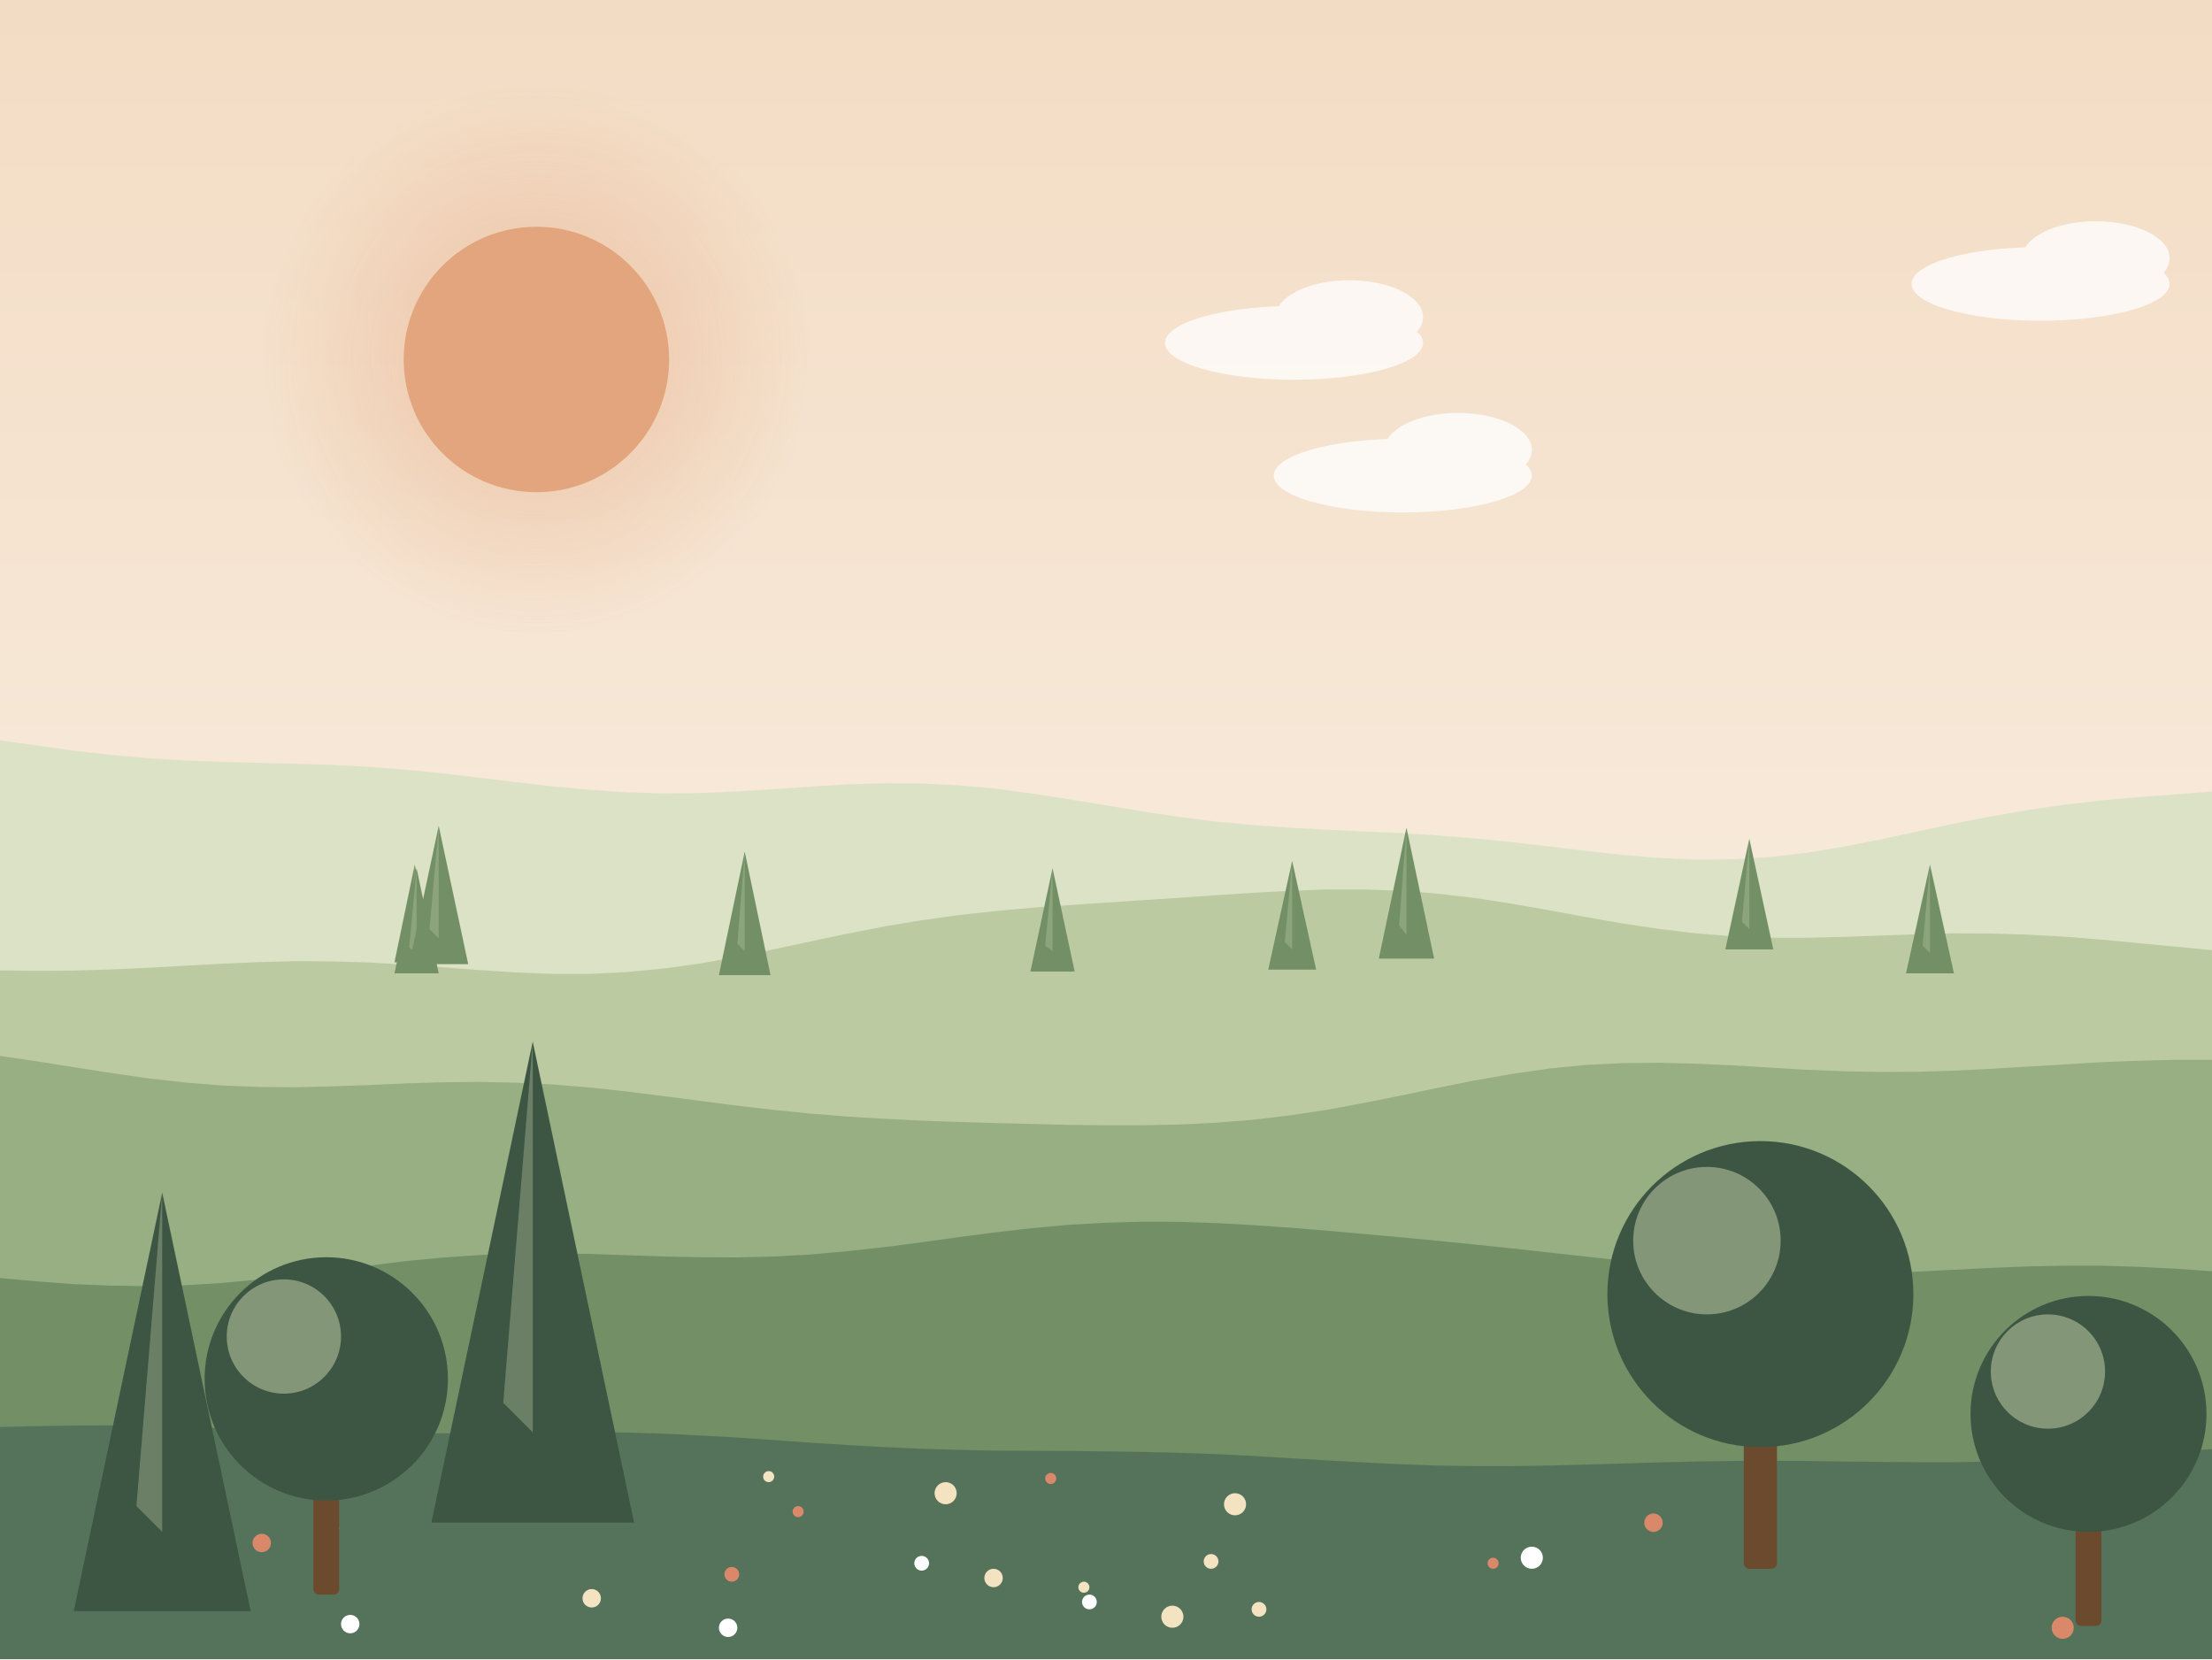
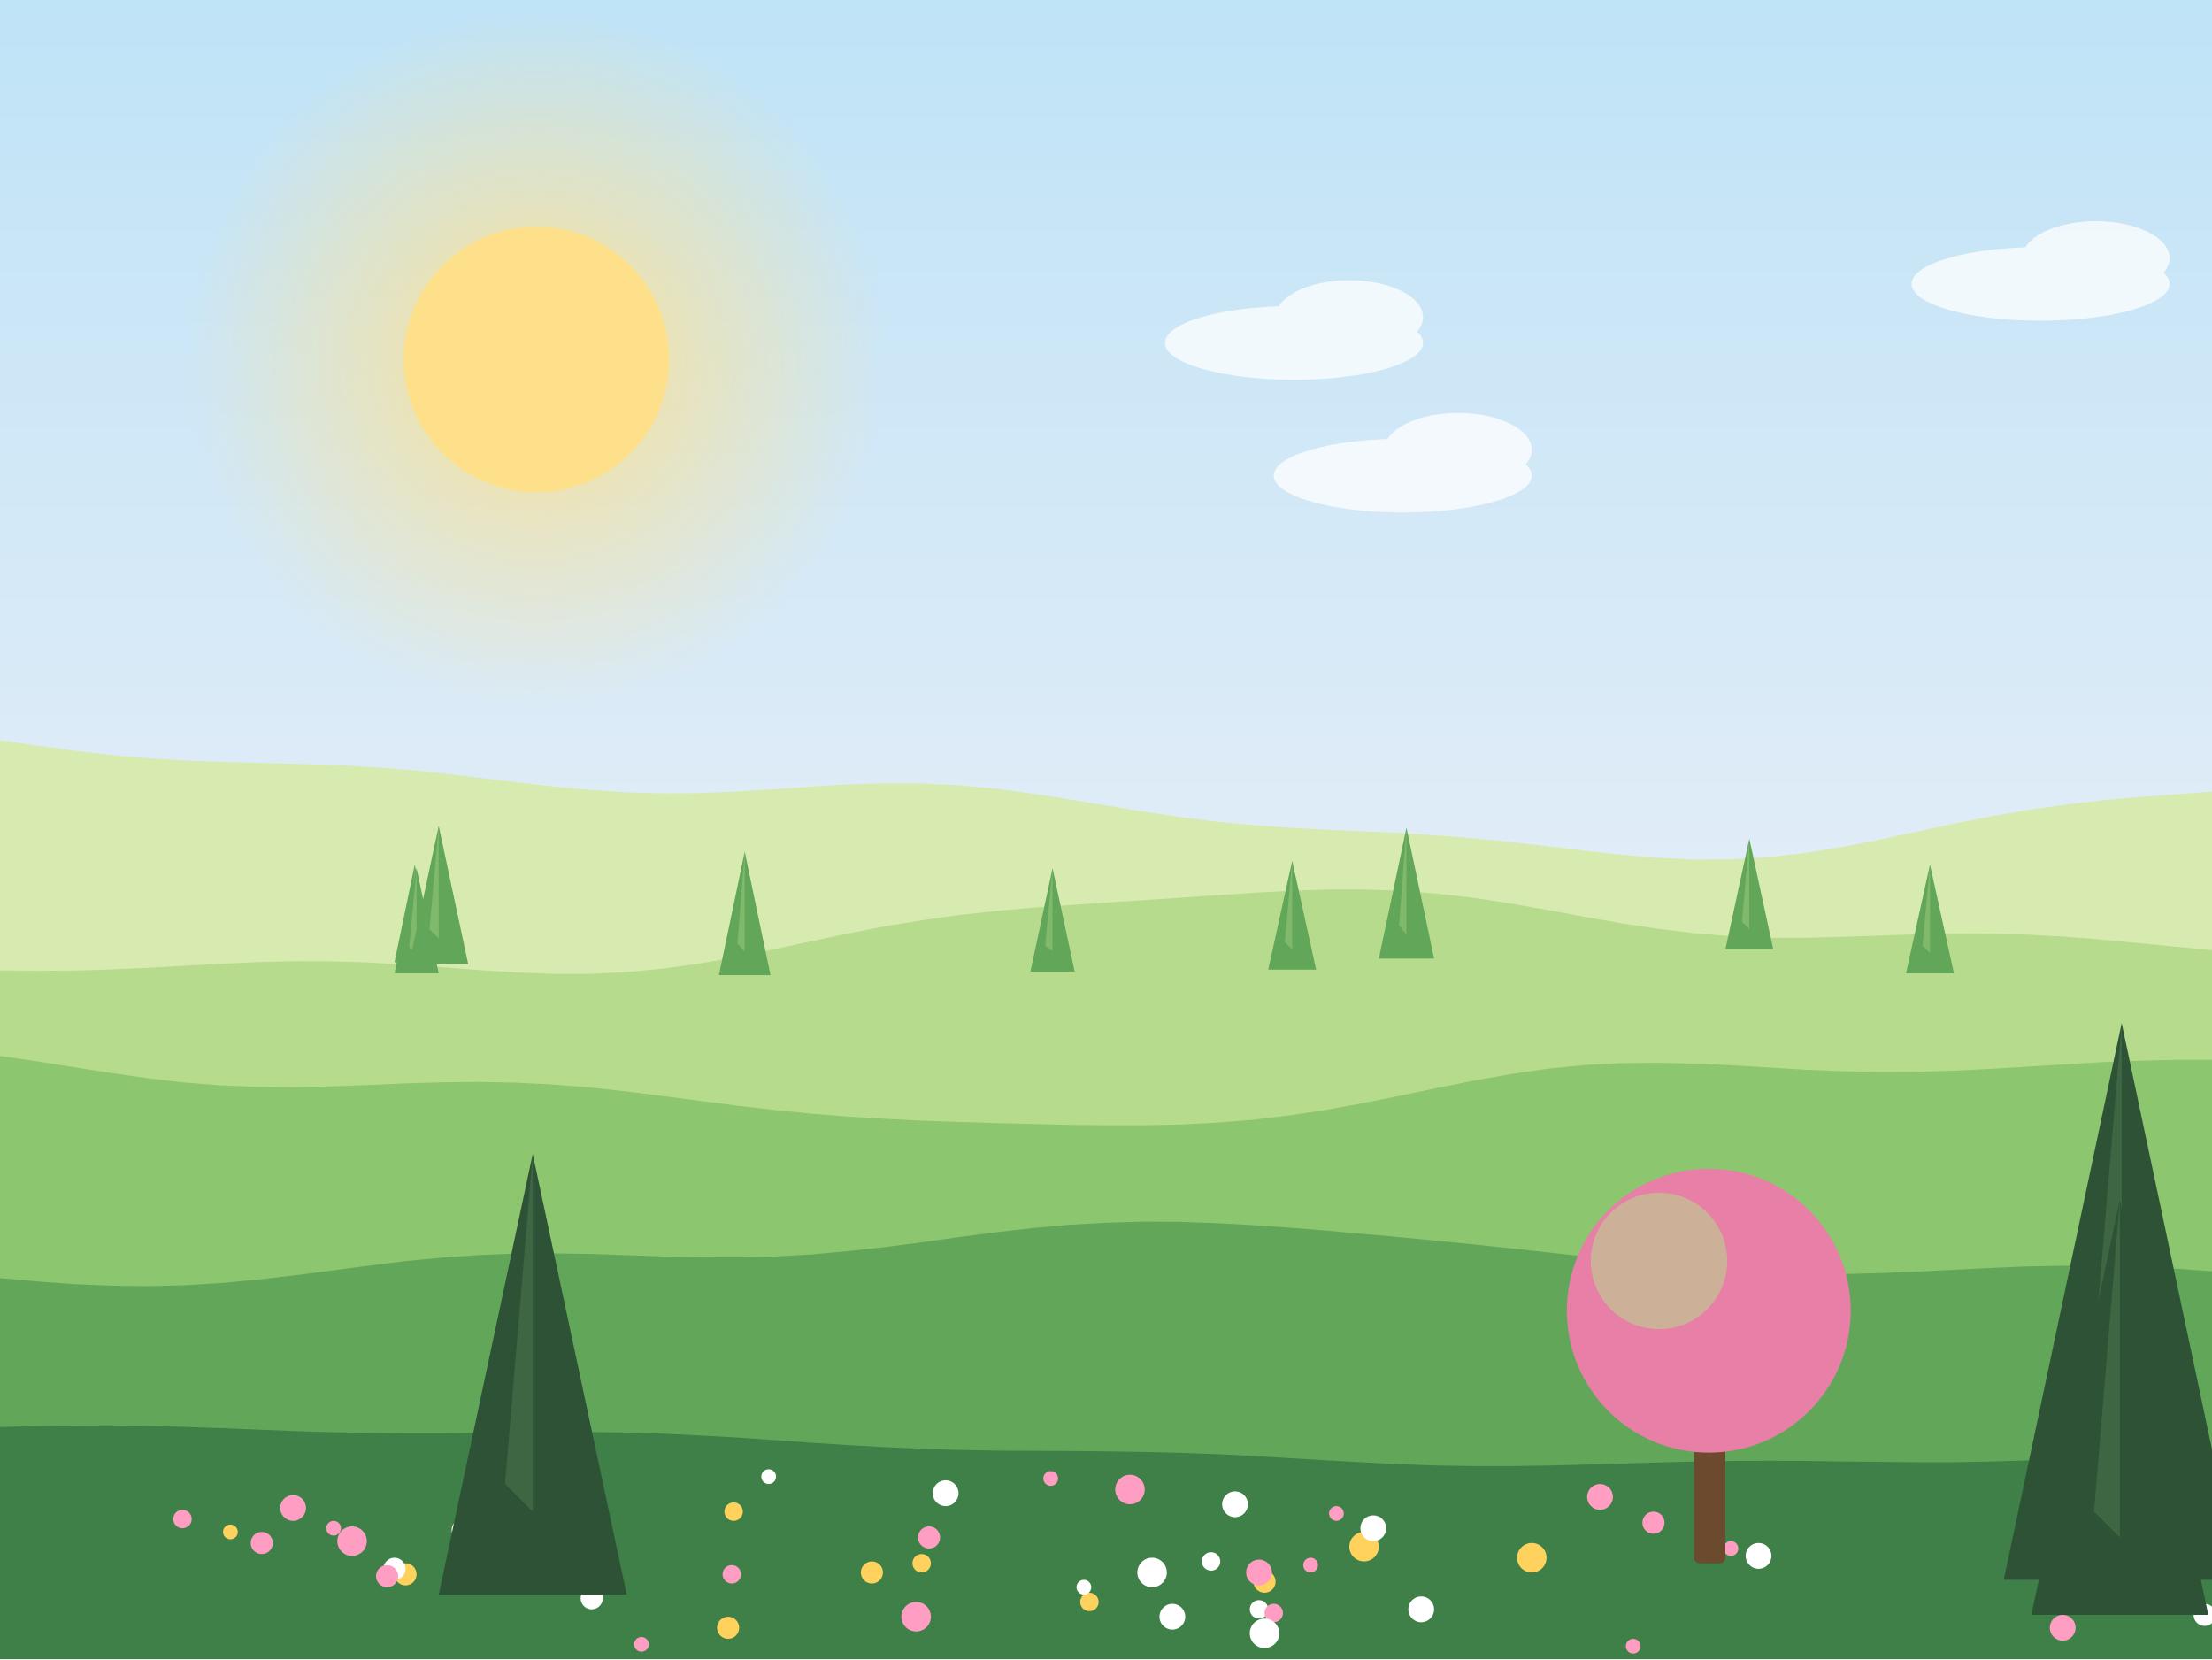
<svg xmlns="http://www.w3.org/2000/svg" viewBox="0 0 1200 900" preserveAspectRatio="xMidYMid slice">
  <defs>
    <linearGradient id="s" x1="0" y1="0" x2="0" y2="1">
-       <stop offset="0" stop-color="#F3DCC4" />
-       <stop offset="1" stop-color="#FBF5EC" />
+       <stop offset="0" stop-color="#BFE3F7" />
+       <stop offset="1" stop-color="#FFF5F7" />
    </linearGradient>
    <radialGradient id="g">
-       <stop offset="0" stop-color="#E3A57E" stop-opacity=".9" />
-       <stop offset="1" stop-color="#E3A57E" stop-opacity="0" />
+       <stop offset="0" stop-color="#FFE08A" stop-opacity=".9" />
+       <stop offset="1" stop-color="#FFE08A" stop-opacity="0" />
    </radialGradient>
  </defs>
  <rect width="1200" height="900" fill="url(#s)" />
-   <circle cx="291" cy="195" r="150" fill="url(#g)" opacity=".6" />
-   <circle cx="291" cy="195" r="72" fill="#E3A57E" />
+   <circle cx="291" cy="195" r="190" fill="url(#g)" />
+   <circle cx="291" cy="195" r="72" fill="#FFE08A" />
  <g fill="#FFFFFF" opacity=".75">
    <ellipse cx="1107" cy="154" rx="70" ry="20" />
    <ellipse cx="1137" cy="140" rx="40" ry="20" />
  </g>
  <g fill="#FFFFFF" opacity=".75">
    <ellipse cx="702" cy="186" rx="70" ry="20" />
    <ellipse cx="732" cy="172" rx="40" ry="20" />
  </g>
  <g fill="#FFFFFF" opacity=".75">
    <ellipse cx="761" cy="258" rx="70" ry="20" />
    <ellipse cx="791" cy="244" rx="40" ry="20" />
  </g>
-   <polygon fill="#DCE2C6" points="0,900 0,401.6 20,404.4 40,407.2 60,409.5 80,411.3 100,412.5 120,413.3 140,413.8 160,414.3 180,414.9 200,416.0 220,417.5 240,419.5 260,421.9 280,424.3 300,426.6 320,428.5 340,429.8 360,430.4 380,430.2 400,429.3 420,428.1 440,426.7 460,425.5 480,424.9 500,425.0 520,426.0 540,427.8 560,430.5 580,433.6 600,436.9 620,440.2 640,443.2 660,445.7 680,447.6 700,449.0 720,450.1 740,451.0 760,451.9 780,453.2 800,454.8 820,456.8 840,459.1 860,461.5 880,463.7 900,465.4 920,466.3 940,466.1 960,464.9 980,462.6 1000,459.3 1020,455.4 1040,451.1 1060,446.8 1080,442.9 1100,439.4 1120,436.5 1140,434.2 1160,432.4 1180,430.9 1200,429.4 1200,900" />
-   <polygon fill="#BCCAA2" points="0,900 0,526.4 20,526.6 40,526.5 60,525.9 80,525.0 100,523.9 120,522.8 140,521.9 160,521.4 180,521.5 200,522.1 220,523.3 240,524.7 260,526.2 280,527.5 300,528.3 320,528.3 340,527.3 360,525.4 380,522.6 400,519.0 420,514.9 440,510.6 460,506.4 480,502.5 500,499.2 520,496.4 540,494.2 560,492.4 580,491.0 600,489.6 620,488.3 640,487.0 660,485.6 680,484.3 700,483.2 720,482.5 740,482.5 760,483.2 780,484.8 800,487.1 820,490.2 840,493.7 860,497.4 880,500.9 900,503.9 920,506.3 940,507.9 960,508.7 980,508.7 1000,508.2 1020,507.5 1040,506.8 1060,506.3 1080,506.4 1100,507.0 1120,508.1 1140,509.7 1160,511.6 1180,513.5 1200,515.4 1200,900" />
-   <polygon fill="#728F66" points="225,469 214,522 236,522" />
-   <polygon fill="#BCCAA2" opacity=".35" points="225,469 222,509 225,512" />
-   <polygon fill="#728F66" points="226,471 214,528 238,528" />
-   <polygon fill="#BCCAA2" opacity=".35" points="226,471 222,514 226,517" />
-   <polygon fill="#728F66" points="571,471 559,527 583,527" />
-   <polygon fill="#BCCAA2" opacity=".35" points="571,471 567,513 571,516" />
-   <polygon fill="#728F66" points="238,448 222,523 254,523" />
-   <polygon fill="#BCCAA2" opacity=".35" points="238,448 233,504 238,509" />
-   <polygon fill="#728F66" points="763,449 748,520 778,520" />
-   <polygon fill="#BCCAA2" opacity=".35" points="763,449 759,502 763,507" />
-   <polygon fill="#728F66" points="404,462 390,529 418,529" />
-   <polygon fill="#BCCAA2" opacity=".35" points="404,462 400,512 404,516" />
-   <polygon fill="#728F66" points="1047,469 1034,528 1060,528" />
-   <polygon fill="#BCCAA2" opacity=".35" points="1047,469 1043,513 1047,517" />
-   <polygon fill="#728F66" points="949,455 936,515 962,515" />
-   <polygon fill="#BCCAA2" opacity=".35" points="949,455 945,500 949,504" />
-   <polygon fill="#728F66" points="701,467 688,526 714,526" />
-   <polygon fill="#BCCAA2" opacity=".35" points="701,467 697,511 701,515" />
-   <polygon fill="#98AE83" points="0,900 0,572.8 20,575.7 40,578.9 60,582.0 80,584.9 100,587.2 120,588.8 140,589.6 160,589.8 180,589.3 200,588.6 220,587.7 240,587.1 260,586.9 280,587.3 300,588.3 320,589.9 340,592.1 360,594.6 380,597.2 400,599.8 420,602.1 440,604.1 460,605.7 480,606.9 500,607.9 520,608.6 540,609.2 560,609.7 580,610.2 600,610.4 620,610.4 640,610.0 660,609.0 680,607.4 700,605.0 720,602.0 740,598.3 760,594.3 780,590.1 800,586.1 820,582.6 840,579.7 860,577.7 880,576.7 900,576.5 920,577.0 940,577.9 960,579.1 980,580.3 1000,581.1 1020,581.5 1040,581.4 1060,580.8 1080,579.8 1100,578.6 1120,577.4 1140,576.2 1160,575.4 1180,574.9 1200,574.9 1200,900" />
-   <polygon fill="#728F66" points="0,900 0,693.3 20,695.1 40,696.6 60,697.4 80,697.7 100,697.2 120,696.0 140,694.1 160,691.8 180,689.2 200,686.6 220,684.1 240,682.2 260,680.8 280,680.0 300,679.9 320,680.2 340,680.9 360,681.6 380,682.0 400,682.1 420,681.6 440,680.5 460,678.7 480,676.5 500,673.9 520,671.1 540,668.5 560,666.2 580,664.4 600,663.3 620,662.7 640,662.8 660,663.5 680,664.6 700,666.0 720,667.6 740,669.4 760,671.2 780,673.1 800,675.1 820,677.2 840,679.4 860,681.6 880,683.8 900,685.9 920,687.8 940,689.4 960,690.4 980,691.0 1000,691.1 1020,690.6 1040,689.8 1060,688.8 1080,687.8 1100,687.0 1120,686.6 1140,686.6 1160,687.2 1180,688.2 1200,689.6 1200,900" />
-   <polygon fill="#55735A" points="0,900 0,774.1 20,773.6 40,773.3 60,773.2 80,773.5 100,774.0 120,774.7 140,775.5 160,776.3 180,776.9 200,777.3 220,777.5 240,777.5 260,777.3 280,777.0 300,776.8 320,776.8 340,777.1 360,777.7 380,778.7 400,779.8 420,781.2 440,782.6 460,783.9 480,785.0 500,785.9 520,786.5 540,786.9 560,787.0 580,787.1 600,787.3 620,787.6 640,788.1 660,788.8 680,789.8 700,791.0 720,792.2 740,793.3 760,794.3 780,795.0 800,795.3 820,795.3 840,795.0 860,794.5 880,793.9 900,793.3 920,792.8 940,792.5 960,792.4 980,792.5 1000,792.8 1020,793.0 1040,793.2 1060,793.2 1080,792.8 1100,792.2 1120,791.3 1140,790.1 1160,788.7 1180,787.4 1200,786.1 1200,900" />
-   <circle cx="142" cy="837" r="5" fill="#D9896A" />
-   <circle cx="321" cy="867" r="5" fill="#F4E3C1" />
-   <circle cx="683" cy="873" r="4" fill="#F4E3C1" />
-   <circle cx="500" cy="848" r="4" fill="#FFFFFF" />
-   <circle cx="591" cy="869" r="4" fill="#FFFFFF" />
-   <circle cx="181" cy="829" r="3" fill="#D9896A" />
-   <circle cx="897" cy="826" r="5" fill="#D9896A" />
-   <circle cx="397" cy="854" r="4" fill="#D9896A" />
-   <circle cx="417" cy="801" r="3" fill="#F4E3C1" />
-   <circle cx="657" cy="847" r="4" fill="#F4E3C1" />
-   <circle cx="636" cy="877" r="6" fill="#F4E3C1" />
-   <circle cx="831" cy="845" r="6" fill="#FFFFFF" />
-   <circle cx="810" cy="848" r="3" fill="#D9896A" />
-   <circle cx="190" cy="881" r="5" fill="#FFFFFF" />
-   <circle cx="433" cy="820" r="3" fill="#D9896A" />
-   <circle cx="539" cy="856" r="5" fill="#F4E3C1" />
-   <circle cx="395" cy="883" r="5" fill="#FFFFFF" />
-   <circle cx="588" cy="861" r="3" fill="#F4E3C1" />
-   <circle cx="1119" cy="883" r="6" fill="#D9896A" />
-   <circle cx="99" cy="824" r="4" fill="#D9896A" />
-   <circle cx="570" cy="802" r="3" fill="#D9896A" />
-   <circle cx="670" cy="816" r="6" fill="#F4E3C1" />
-   <circle cx="513" cy="810" r="6" fill="#F4E3C1" />
-   <rect x="170" y="805" width="14" height="60" rx="3" fill="#6B4A2E" />
-   <circle cx="177" cy="748" r="66" fill="#3D5643" />
-   <circle cx="154" cy="725" r="31" fill="#BCCAA2" opacity=".55" />
-   <rect x="1126" y="823" width="14" height="59" rx="3" fill="#6B4A2E" />
-   <circle cx="1133" cy="767" r="64" fill="#3D5643" />
-   <circle cx="1111" cy="744" r="31" fill="#BCCAA2" opacity=".55" />
-   <polygon fill="#3D5643" points="289,565 234,826 344,826" />
-   <polygon fill="#BCCAA2" opacity=".35" points="289,565 273,761 289,777" />
-   <polygon fill="#3D5643" points="88,647 40,874 136,874" />
-   <polygon fill="#BCCAA2" opacity=".35" points="88,647 74,817 88,831" />
-   <rect x="946" y="775" width="18" height="76" rx="3" fill="#6B4A2E" />
-   <circle cx="955" cy="702" r="83" fill="#3D5643" />
-   <circle cx="926" cy="673" r="40" fill="#BCCAA2" opacity=".55" />
+   <polygon fill="#D7EBB0" points="0,900 0,401.6 20,404.4 40,407.2 60,409.5 80,411.3 100,412.5 120,413.3 140,413.8 160,414.3 180,414.9 200,416.0 220,417.5 240,419.5 260,421.9 280,424.3 300,426.6 320,428.5 340,429.8 360,430.4 380,430.2 400,429.3 420,428.1 440,426.7 460,425.5 480,424.9 500,425.0 520,426.0 540,427.8 560,430.5 580,433.6 600,436.9 620,440.2 640,443.2 660,445.7 680,447.6 700,449.0 720,450.1 740,451.0 760,451.9 780,453.2 800,454.8 820,456.8 840,459.1 860,461.5 880,463.7 900,465.4 920,466.3 940,466.1 960,464.9 980,462.6 1000,459.3 1020,455.4 1040,451.1 1060,446.8 1080,442.9 1100,439.4 1120,436.5 1140,434.2 1160,432.4 1180,430.9 1200,429.4 1200,900" />
+   <polygon fill="#B6DB8C" points="0,900 0,526.4 20,526.6 40,526.5 60,525.9 80,525.0 100,523.9 120,522.8 140,521.9 160,521.4 180,521.5 200,522.1 220,523.3 240,524.7 260,526.2 280,527.5 300,528.3 320,528.3 340,527.3 360,525.4 380,522.6 400,519.0 420,514.9 440,510.6 460,506.4 480,502.5 500,499.2 520,496.4 540,494.2 560,492.4 580,491.0 600,489.6 620,488.3 640,487.0 660,485.6 680,484.3 700,483.2 720,482.5 740,482.5 760,483.2 780,484.8 800,487.1 820,490.2 840,493.7 860,497.4 880,500.9 900,503.9 920,506.3 940,507.9 960,508.7 980,508.7 1000,508.2 1020,507.5 1040,506.8 1060,506.3 1080,506.4 1100,507.0 1120,508.1 1140,509.7 1160,511.6 1180,513.5 1200,515.4 1200,900" />
+   <polygon fill="#62A65A" points="225,469 214,522 236,522" />
+   <polygon fill="#B6DB8C" opacity=".35" points="225,469 222,509 225,512" />
+   <polygon fill="#62A65A" points="226,471 214,528 238,528" />
+   <polygon fill="#B6DB8C" opacity=".35" points="226,471 222,514 226,517" />
+   <polygon fill="#62A65A" points="571,471 559,527 583,527" />
+   <polygon fill="#B6DB8C" opacity=".35" points="571,471 567,513 571,516" />
+   <polygon fill="#62A65A" points="238,448 222,523 254,523" />
+   <polygon fill="#B6DB8C" opacity=".35" points="238,448 233,504 238,509" />
+   <polygon fill="#62A65A" points="763,449 748,520 778,520" />
+   <polygon fill="#B6DB8C" opacity=".35" points="763,449 759,502 763,507" />
+   <polygon fill="#62A65A" points="404,462 390,529 418,529" />
+   <polygon fill="#B6DB8C" opacity=".35" points="404,462 400,512 404,516" />
+   <polygon fill="#62A65A" points="1047,469 1034,528 1060,528" />
+   <polygon fill="#B6DB8C" opacity=".35" points="1047,469 1043,513 1047,517" />
+   <polygon fill="#62A65A" points="949,455 936,515 962,515" />
+   <polygon fill="#B6DB8C" opacity=".35" points="949,455 945,500 949,504" />
+   <polygon fill="#62A65A" points="701,467 688,526 714,526" />
+   <polygon fill="#B6DB8C" opacity=".35" points="701,467 697,511 701,515" />
+   <polygon fill="#8CC66E" points="0,900 0,572.8 20,575.7 40,578.9 60,582.0 80,584.9 100,587.2 120,588.8 140,589.6 160,589.8 180,589.3 200,588.6 220,587.7 240,587.1 260,586.9 280,587.3 300,588.3 320,589.9 340,592.1 360,594.6 380,597.2 400,599.8 420,602.1 440,604.1 460,605.7 480,606.9 500,607.9 520,608.6 540,609.2 560,609.7 580,610.2 600,610.4 620,610.4 640,610.0 660,609.0 680,607.4 700,605.0 720,602.0 740,598.3 760,594.3 780,590.1 800,586.1 820,582.6 840,579.7 860,577.7 880,576.7 900,576.5 920,577.0 940,577.9 960,579.1 980,580.3 1000,581.1 1020,581.5 1040,581.4 1060,580.8 1080,579.8 1100,578.6 1120,577.4 1140,576.2 1160,575.4 1180,574.9 1200,574.9 1200,900" />
+   <polygon fill="#62A65A" points="0,900 0,693.3 20,695.1 40,696.6 60,697.4 80,697.7 100,697.2 120,696.0 140,694.1 160,691.8 180,689.2 200,686.6 220,684.1 240,682.2 260,680.8 280,680.0 300,679.9 320,680.2 340,680.9 360,681.6 380,682.0 400,682.1 420,681.6 440,680.5 460,678.7 480,676.5 500,673.9 520,671.1 540,668.5 560,666.2 580,664.4 600,663.3 620,662.7 640,662.8 660,663.5 680,664.6 700,666.0 720,667.6 740,669.4 760,671.2 780,673.1 800,675.1 820,677.2 840,679.4 860,681.6 880,683.8 900,685.9 920,687.8 940,689.4 960,690.4 980,691.0 1000,691.1 1020,690.6 1040,689.8 1060,688.8 1080,687.8 1100,687.0 1120,686.6 1140,686.6 1160,687.2 1180,688.2 1200,689.6 1200,900" />
+   <polygon fill="#3F8048" points="0,900 0,774.1 20,773.6 40,773.3 60,773.2 80,773.5 100,774.0 120,774.7 140,775.5 160,776.3 180,776.9 200,777.3 220,777.5 240,777.5 260,777.3 280,777.0 300,776.8 320,776.8 340,777.1 360,777.7 380,778.7 400,779.8 420,781.2 440,782.6 460,783.9 480,785.0 500,785.9 520,786.5 540,786.9 560,787.0 580,787.1 600,787.3 620,787.6 640,788.1 660,788.8 680,789.8 700,791.0 720,792.2 740,793.3 760,794.3 780,795.0 800,795.3 820,795.3 840,795.0 860,794.5 880,793.9 900,793.3 920,792.8 940,792.5 960,792.4 980,792.5 1000,792.8 1020,793.0 1040,793.2 1060,793.2 1080,792.8 1100,792.2 1120,791.3 1140,790.1 1160,788.7 1180,787.4 1200,786.1 1200,900" />
+   <circle cx="142" cy="837" r="6" fill="#FF9EC2" />
+   <circle cx="321" cy="867" r="6" fill="#FFFFFF" />
+   <circle cx="683" cy="873" r="5" fill="#FFFFFF" />
+   <circle cx="500" cy="848" r="5" fill="#FFD25E" />
+   <circle cx="591" cy="869" r="5" fill="#FFD25E" />
+   <circle cx="181" cy="829" r="4" fill="#FF9EC2" />
+   <circle cx="897" cy="826" r="6" fill="#FF9EC2" />
+   <circle cx="397" cy="854" r="5" fill="#FF9EC2" />
+   <circle cx="417" cy="801" r="4" fill="#FFFFFF" />
+   <circle cx="657" cy="847" r="5" fill="#FFFFFF" />
+   <circle cx="636" cy="877" r="7" fill="#FFFFFF" />
+   <circle cx="831" cy="845" r="8" fill="#FFD25E" />
+   <circle cx="771" cy="873" r="7" fill="#FFFFFF" />
+   <circle cx="125" cy="831" r="4" fill="#FFD25E" />
+   <circle cx="691" cy="875" r="5" fill="#FF9EC2" />
+   <circle cx="251" cy="830" r="6" fill="#FFFFFF" />
+   <circle cx="740" cy="839" r="8" fill="#FFD25E" />
+   <circle cx="395" cy="883" r="6" fill="#FFD25E" />
+   <circle cx="588" cy="861" r="4" fill="#FFFFFF" />
+   <circle cx="1119" cy="883" r="7" fill="#FF9EC2" />
+   <circle cx="99" cy="824" r="5" fill="#FF9EC2" />
+   <circle cx="570" cy="802" r="4" fill="#FF9EC2" />
+   <circle cx="670" cy="816" r="7" fill="#FFFFFF" />
+   <circle cx="513" cy="810" r="7" fill="#FFFFFF" />
+   <circle cx="1161" cy="834" r="5" fill="#FF9EC2" />
+   <circle cx="398" cy="820" r="5" fill="#FFD25E" />
+   <circle cx="686" cy="858" r="6" fill="#FFD25E" />
+   <circle cx="159" cy="818" r="7" fill="#FF9EC2" />
+   <circle cx="1155" cy="831" r="4" fill="#FFFFFF" />
+   <circle cx="868" cy="812" r="7" fill="#FF9EC2" />
+   <circle cx="725" cy="821" r="4" fill="#FF9EC2" />
+   <circle cx="220" cy="854" r="6" fill="#FFD25E" />
+   <circle cx="886" cy="893" r="4" fill="#FF9EC2" />
+   <circle cx="1175" cy="842" r="7" fill="#FF9EC2" />
+   <circle cx="214" cy="851" r="6" fill="#FFFFFF" />
+   <circle cx="191" cy="836" r="8" fill="#FF9EC2" />
+   <circle cx="348" cy="892" r="4" fill="#FF9EC2" />
+   <circle cx="504" cy="834" r="6" fill="#FF9EC2" />
+   <circle cx="686" cy="886" r="8" fill="#FFFFFF" />
+   <circle cx="683" cy="853" r="7" fill="#FF9EC2" />
+   <circle cx="210" cy="855" r="6" fill="#FF9EC2" />
+   <circle cx="954" cy="844" r="7" fill="#FFFFFF" />
+   <circle cx="711" cy="849" r="4" fill="#FF9EC2" />
+   <circle cx="613" cy="808" r="8" fill="#FF9EC2" />
+   <circle cx="497" cy="877" r="8" fill="#FF9EC2" />
+   <circle cx="473" cy="853" r="6" fill="#FFD25E" />
+   <circle cx="625" cy="853" r="8" fill="#FFFFFF" />
+   <circle cx="1196" cy="876" r="6" fill="#FFFFFF" />
+   <circle cx="939" cy="840" r="4" fill="#FF9EC2" />
+   <circle cx="745" cy="829" r="7" fill="#FFFFFF" />
+   <circle cx="262" cy="802" r="7" fill="#FFD25E" />
+   <polygon fill="#2E5236" points="1151,555 1087,857 1215,857" />
+   <polygon fill="#5E8C5A" opacity=".35" points="1151,555 1132,782 1151,800" />
+   <polygon fill="#2E5236" points="1150,651 1102,876 1198,876" />
+   <polygon fill="#5E8C5A" opacity=".35" points="1150,651 1136,820 1150,834" />
+   <polygon fill="#2E5236" points="289,626 238,865 340,865" />
+   <polygon fill="#5E8C5A" opacity=".35" points="289,626 274,805 289,820" />
+   <rect x="919" y="778" width="17" height="70" rx="3" fill="#6B4A2E" />
+   <circle cx="927" cy="711" r="77" fill="#E77FA6" />
+   <circle cx="900" cy="684" r="37" fill="#B6DB8C" opacity=".55" />
</svg>
